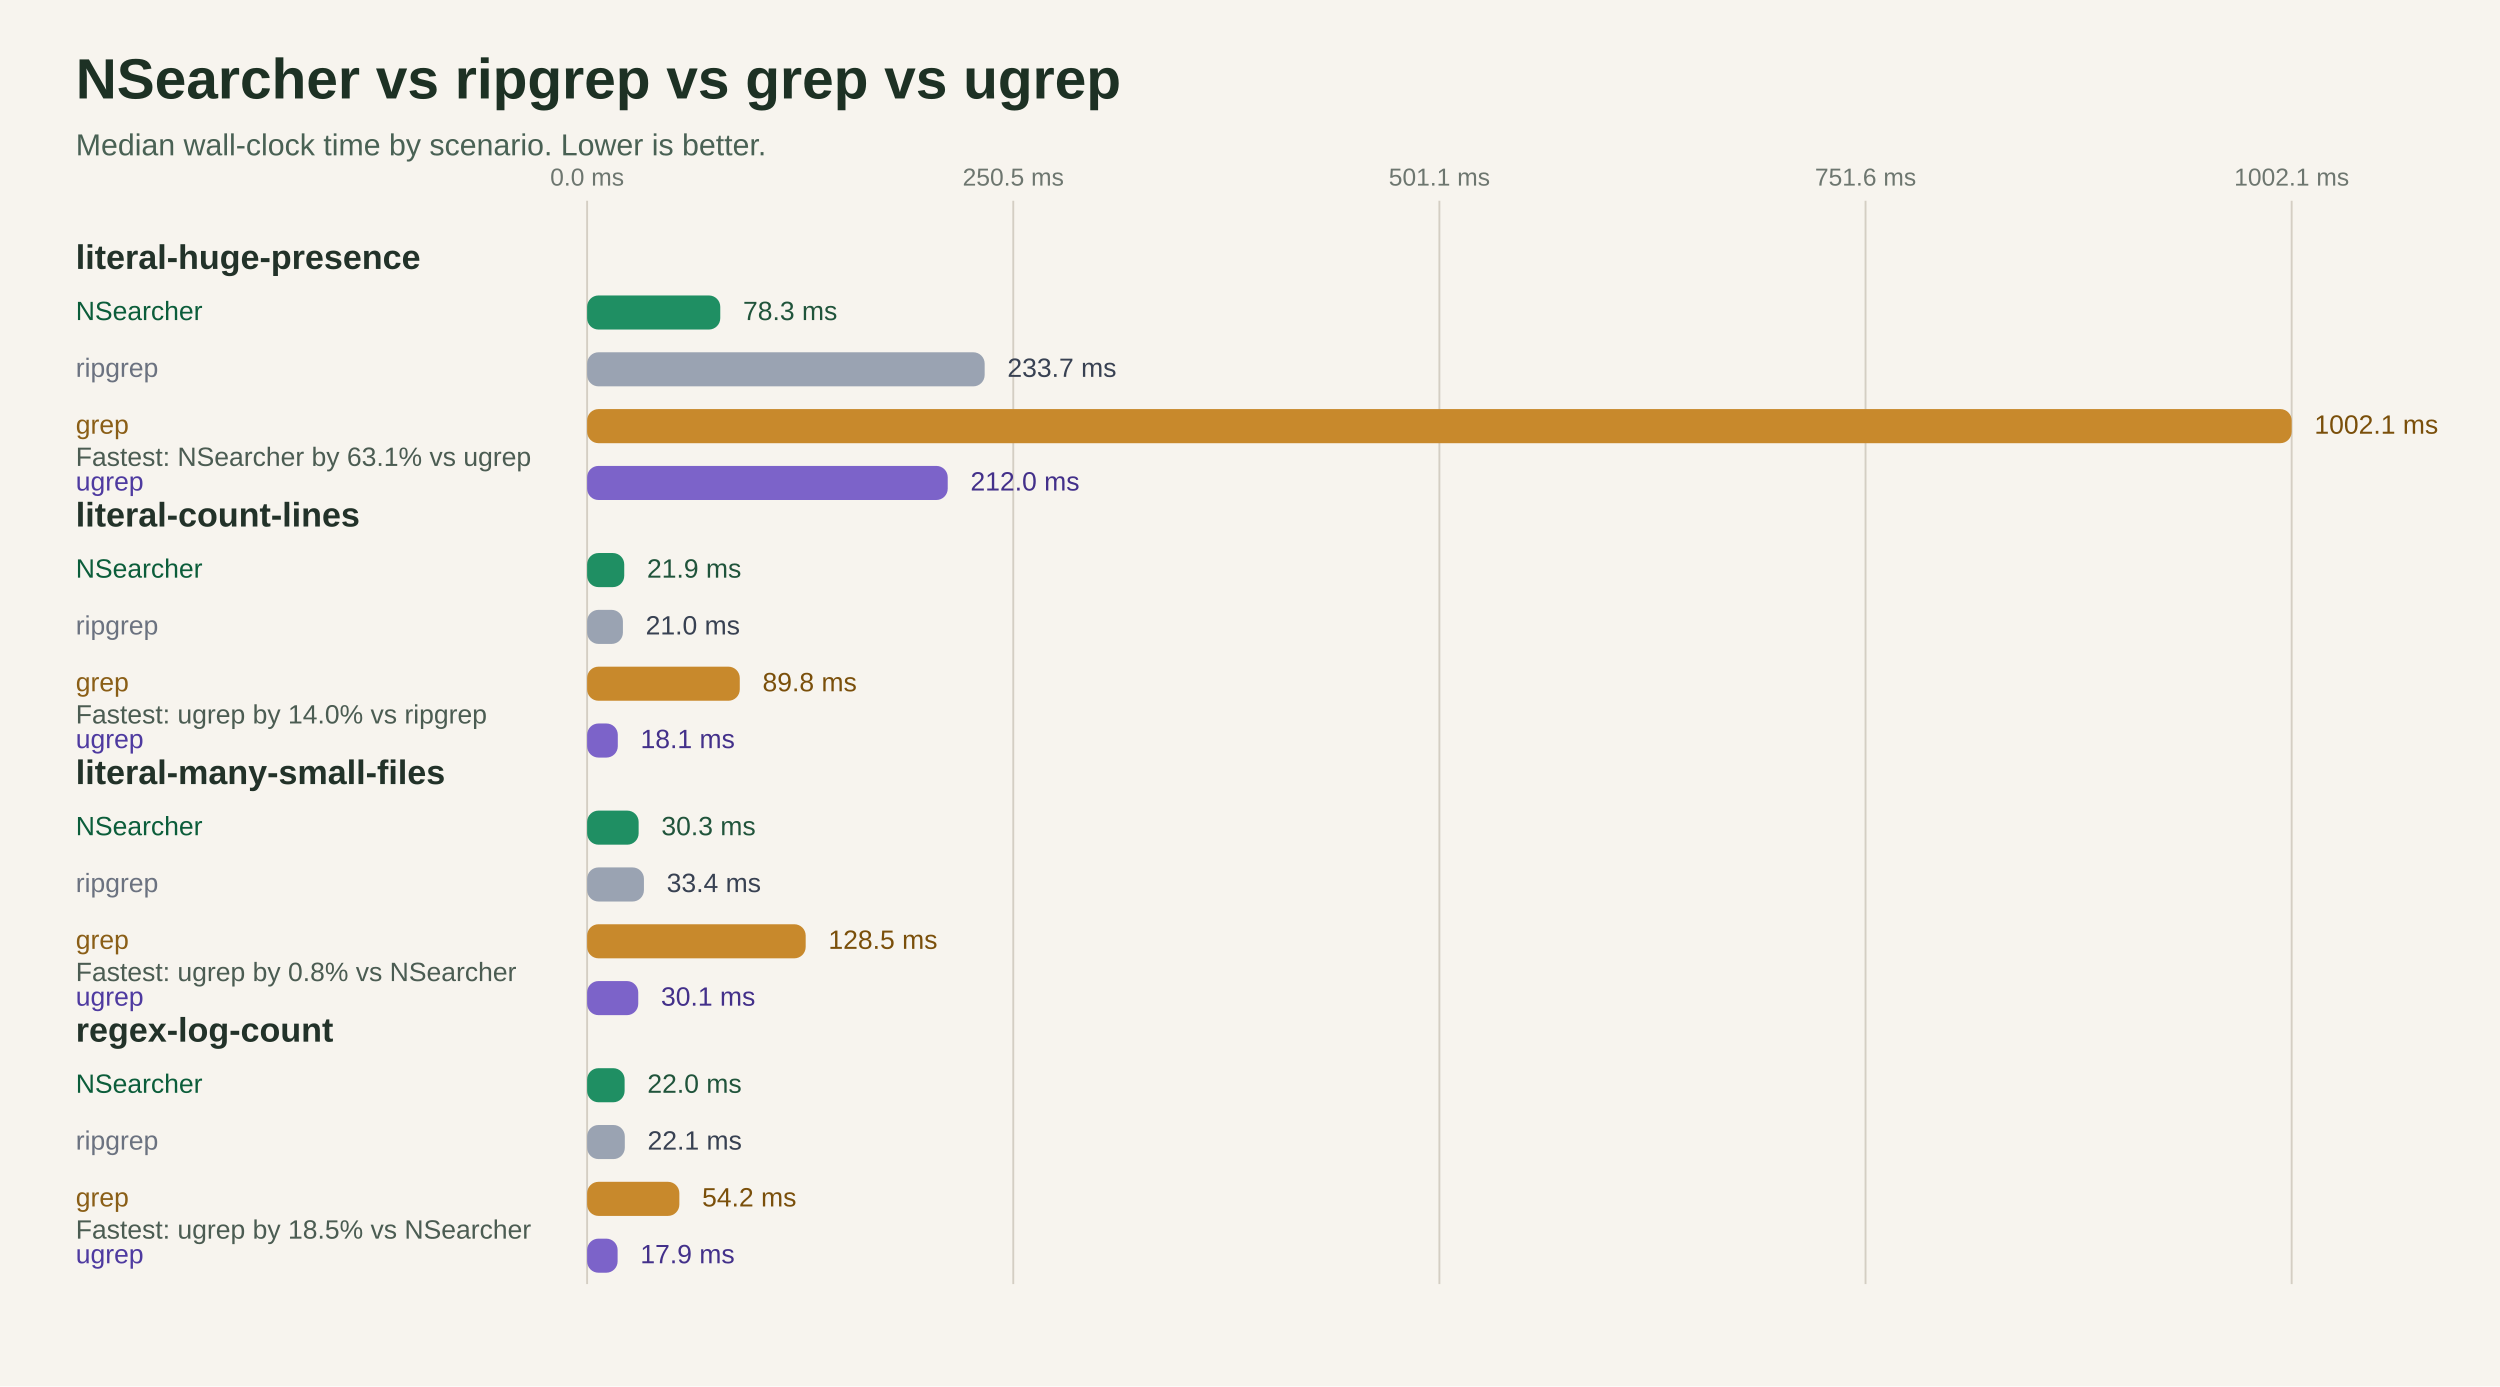
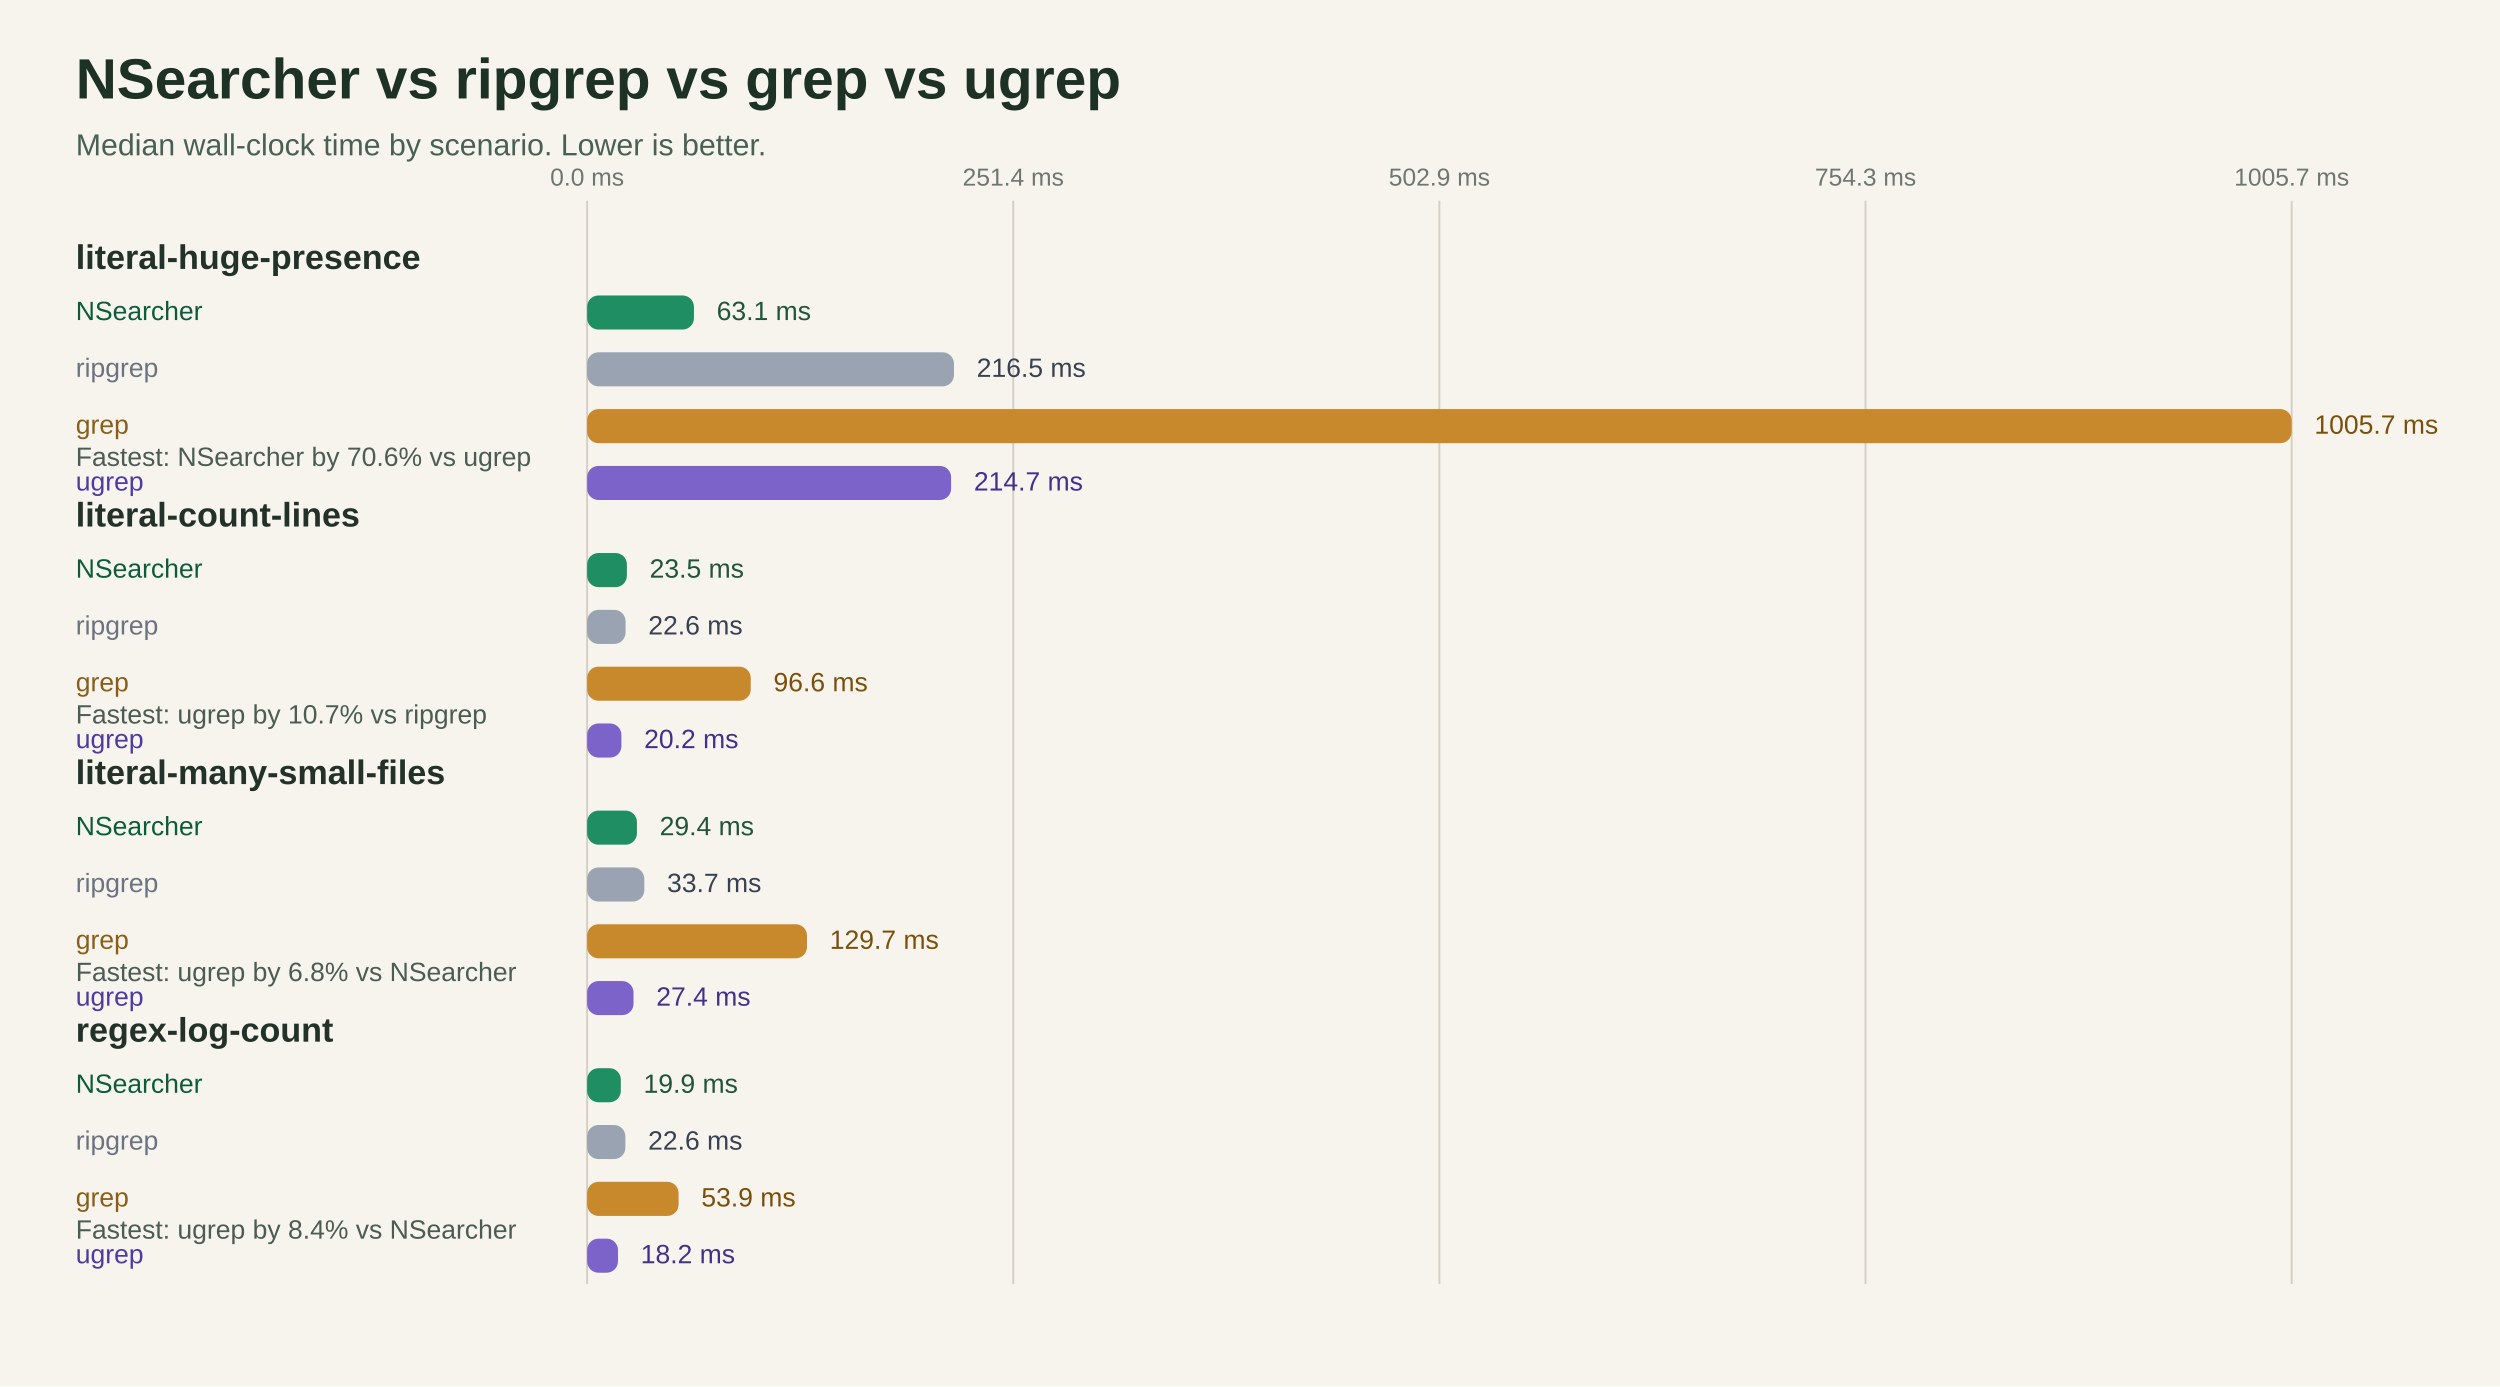
<svg xmlns="http://www.w3.org/2000/svg" width="1320" height="732" viewBox="0 0 1320 732" role="img" aria-labelledby="title desc">
  <rect width="1320" height="732" fill="#f7f4ee" />
  <text x="40" y="52" font-family="Segoe UI, Arial, sans-serif" font-size="30" font-weight="700" fill="#1d3124">NSearcher vs ripgrep vs grep vs ugrep</text>
  <text x="40" y="82" font-family="Segoe UI, Arial, sans-serif" font-size="16" fill="#496154">Median wall-clock time by scenario. Lower is better.</text>
  <line x1="310.0" y1="106" x2="310.0" y2="678" stroke="#d4cec3" stroke-width="1" />
  <text x="310.0" y="98" text-anchor="middle" font-family="Segoe UI, Arial, sans-serif" font-size="13" fill="#6d766f">0.0 ms</text>
  <line x1="535.0" y1="106" x2="535.0" y2="678" stroke="#d4cec3" stroke-width="1" />
-   <text x="535.0" y="98" text-anchor="middle" font-family="Segoe UI, Arial, sans-serif" font-size="13" fill="#6d766f">250.5 ms</text>
+   <text x="535.0" y="98" text-anchor="middle" font-family="Segoe UI, Arial, sans-serif" font-size="13" fill="#6d766f">251.4 ms</text>
  <line x1="760.0" y1="106" x2="760.0" y2="678" stroke="#d4cec3" stroke-width="1" />
-   <text x="760.0" y="98" text-anchor="middle" font-family="Segoe UI, Arial, sans-serif" font-size="13" fill="#6d766f">501.1 ms</text>
+   <text x="760.0" y="98" text-anchor="middle" font-family="Segoe UI, Arial, sans-serif" font-size="13" fill="#6d766f">502.9 ms</text>
  <line x1="985.0" y1="106" x2="985.0" y2="678" stroke="#d4cec3" stroke-width="1" />
-   <text x="985.0" y="98" text-anchor="middle" font-family="Segoe UI, Arial, sans-serif" font-size="13" fill="#6d766f">751.6 ms</text>
+   <text x="985.0" y="98" text-anchor="middle" font-family="Segoe UI, Arial, sans-serif" font-size="13" fill="#6d766f">754.3 ms</text>
  <line x1="1210.0" y1="106" x2="1210.0" y2="678" stroke="#d4cec3" stroke-width="1" />
-   <text x="1210.0" y="98" text-anchor="middle" font-family="Segoe UI, Arial, sans-serif" font-size="13" fill="#6d766f">1002.1 ms</text>
+   <text x="1210.0" y="98" text-anchor="middle" font-family="Segoe UI, Arial, sans-serif" font-size="13" fill="#6d766f">1005.7 ms</text>
  <text x="40" y="142" font-family="Segoe UI, Arial, sans-serif" font-size="18" font-weight="600" fill="#223229">literal-huge-presence</text>
  <text x="40" y="169" font-family="Segoe UI, Arial, sans-serif" font-size="14" fill="#0b5d3a">NSearcher</text>
-   <rect x="310" y="156" width="70.3" height="18" rx="6" fill="#1f8f63" />
-   <text x="392.3" y="169" font-family="Segoe UI, Arial, sans-serif" font-size="14" fill="#20543b">78.3 ms</text>
+   <rect x="310" y="156" width="56.4" height="18" rx="6" fill="#1f8f63" />
+   <text x="378.4" y="169" font-family="Segoe UI, Arial, sans-serif" font-size="14" fill="#20543b">63.1 ms</text>
  <text x="40" y="199" font-family="Segoe UI, Arial, sans-serif" font-size="14" fill="#6b7280">ripgrep</text>
-   <rect x="310" y="186" width="209.9" height="18" rx="6" fill="#9aa3b2" />
-   <text x="531.9" y="199" font-family="Segoe UI, Arial, sans-serif" font-size="14" fill="#384152">233.7 ms</text>
+   <rect x="310" y="186" width="193.7" height="18" rx="6" fill="#9aa3b2" />
+   <text x="515.7" y="199" font-family="Segoe UI, Arial, sans-serif" font-size="14" fill="#384152">216.5 ms</text>
  <text x="40" y="229" font-family="Segoe UI, Arial, sans-serif" font-size="14" fill="#8a5e16">grep</text>
  <rect x="310" y="216" width="900.0" height="18" rx="6" fill="#c8892c" />
-   <text x="1222.0" y="229" font-family="Segoe UI, Arial, sans-serif" font-size="14" fill="#7a4f0a">1002.1 ms</text>
+   <text x="1222.0" y="229" font-family="Segoe UI, Arial, sans-serif" font-size="14" fill="#7a4f0a">1005.7 ms</text>
  <text x="40" y="259" font-family="Segoe UI, Arial, sans-serif" font-size="14" fill="#4e3aa0">ugrep</text>
-   <rect x="310" y="246" width="190.4" height="18" rx="6" fill="#7c63c9" />
-   <text x="512.4" y="259" font-family="Segoe UI, Arial, sans-serif" font-size="14" fill="#43308a">212.0 ms</text>
-   <text x="40" y="246" font-family="Segoe UI, Arial, sans-serif" font-size="14" fill="#4b5c52">Fastest: NSearcher by 63.1% vs ugrep</text>
+   <rect x="310" y="246" width="192.2" height="18" rx="6" fill="#7c63c9" />
+   <text x="514.2" y="259" font-family="Segoe UI, Arial, sans-serif" font-size="14" fill="#43308a">214.7 ms</text>
+   <text x="40" y="246" font-family="Segoe UI, Arial, sans-serif" font-size="14" fill="#4b5c52">Fastest: NSearcher by 70.6% vs ugrep</text>
  <text x="40" y="278" font-family="Segoe UI, Arial, sans-serif" font-size="18" font-weight="600" fill="#223229">literal-count-lines</text>
  <text x="40" y="305" font-family="Segoe UI, Arial, sans-serif" font-size="14" fill="#0b5d3a">NSearcher</text>
-   <rect x="310" y="292" width="19.6" height="18" rx="6" fill="#1f8f63" />
-   <text x="341.6" y="305" font-family="Segoe UI, Arial, sans-serif" font-size="14" fill="#20543b">21.9 ms</text>
+   <rect x="310" y="292" width="21.0" height="18" rx="6" fill="#1f8f63" />
+   <text x="343.0" y="305" font-family="Segoe UI, Arial, sans-serif" font-size="14" fill="#20543b">23.5 ms</text>
  <text x="40" y="335" font-family="Segoe UI, Arial, sans-serif" font-size="14" fill="#6b7280">ripgrep</text>
-   <rect x="310" y="322" width="18.9" height="18" rx="6" fill="#9aa3b2" />
-   <text x="340.9" y="335" font-family="Segoe UI, Arial, sans-serif" font-size="14" fill="#384152">21.0 ms</text>
+   <rect x="310" y="322" width="20.3" height="18" rx="6" fill="#9aa3b2" />
+   <text x="342.3" y="335" font-family="Segoe UI, Arial, sans-serif" font-size="14" fill="#384152">22.6 ms</text>
  <text x="40" y="365" font-family="Segoe UI, Arial, sans-serif" font-size="14" fill="#8a5e16">grep</text>
-   <rect x="310" y="352" width="80.6" height="18" rx="6" fill="#c8892c" />
-   <text x="402.6" y="365" font-family="Segoe UI, Arial, sans-serif" font-size="14" fill="#7a4f0a">89.8 ms</text>
+   <rect x="310" y="352" width="86.4" height="18" rx="6" fill="#c8892c" />
+   <text x="408.4" y="365" font-family="Segoe UI, Arial, sans-serif" font-size="14" fill="#7a4f0a">96.6 ms</text>
  <text x="40" y="395" font-family="Segoe UI, Arial, sans-serif" font-size="14" fill="#4e3aa0">ugrep</text>
-   <rect x="310" y="382" width="16.2" height="18" rx="6" fill="#7c63c9" />
-   <text x="338.2" y="395" font-family="Segoe UI, Arial, sans-serif" font-size="14" fill="#43308a">18.1 ms</text>
-   <text x="40" y="382" font-family="Segoe UI, Arial, sans-serif" font-size="14" fill="#4b5c52">Fastest: ugrep by 14.0% vs ripgrep</text>
+   <rect x="310" y="382" width="18.1" height="18" rx="6" fill="#7c63c9" />
+   <text x="340.1" y="395" font-family="Segoe UI, Arial, sans-serif" font-size="14" fill="#43308a">20.2 ms</text>
+   <text x="40" y="382" font-family="Segoe UI, Arial, sans-serif" font-size="14" fill="#4b5c52">Fastest: ugrep by 10.7% vs ripgrep</text>
  <text x="40" y="414" font-family="Segoe UI, Arial, sans-serif" font-size="18" font-weight="600" fill="#223229">literal-many-small-files</text>
  <text x="40" y="441" font-family="Segoe UI, Arial, sans-serif" font-size="14" fill="#0b5d3a">NSearcher</text>
-   <rect x="310" y="428" width="27.2" height="18" rx="6" fill="#1f8f63" />
-   <text x="349.2" y="441" font-family="Segoe UI, Arial, sans-serif" font-size="14" fill="#20543b">30.3 ms</text>
+   <rect x="310" y="428" width="26.3" height="18" rx="6" fill="#1f8f63" />
+   <text x="348.3" y="441" font-family="Segoe UI, Arial, sans-serif" font-size="14" fill="#20543b">29.4 ms</text>
  <text x="40" y="471" font-family="Segoe UI, Arial, sans-serif" font-size="14" fill="#6b7280">ripgrep</text>
-   <rect x="310" y="458" width="30.0" height="18" rx="6" fill="#9aa3b2" />
-   <text x="352.0" y="471" font-family="Segoe UI, Arial, sans-serif" font-size="14" fill="#384152">33.4 ms</text>
+   <rect x="310" y="458" width="30.2" height="18" rx="6" fill="#9aa3b2" />
+   <text x="352.2" y="471" font-family="Segoe UI, Arial, sans-serif" font-size="14" fill="#384152">33.7 ms</text>
  <text x="40" y="501" font-family="Segoe UI, Arial, sans-serif" font-size="14" fill="#8a5e16">grep</text>
-   <rect x="310" y="488" width="115.4" height="18" rx="6" fill="#c8892c" />
-   <text x="437.4" y="501" font-family="Segoe UI, Arial, sans-serif" font-size="14" fill="#7a4f0a">128.5 ms</text>
+   <rect x="310" y="488" width="116.1" height="18" rx="6" fill="#c8892c" />
+   <text x="438.1" y="501" font-family="Segoe UI, Arial, sans-serif" font-size="14" fill="#7a4f0a">129.7 ms</text>
  <text x="40" y="531" font-family="Segoe UI, Arial, sans-serif" font-size="14" fill="#4e3aa0">ugrep</text>
-   <rect x="310" y="518" width="27.0" height="18" rx="6" fill="#7c63c9" />
-   <text x="349.0" y="531" font-family="Segoe UI, Arial, sans-serif" font-size="14" fill="#43308a">30.1 ms</text>
-   <text x="40" y="518" font-family="Segoe UI, Arial, sans-serif" font-size="14" fill="#4b5c52">Fastest: ugrep by 0.8% vs NSearcher</text>
+   <rect x="310" y="518" width="24.5" height="18" rx="6" fill="#7c63c9" />
+   <text x="346.5" y="531" font-family="Segoe UI, Arial, sans-serif" font-size="14" fill="#43308a">27.4 ms</text>
+   <text x="40" y="518" font-family="Segoe UI, Arial, sans-serif" font-size="14" fill="#4b5c52">Fastest: ugrep by 6.8% vs NSearcher</text>
  <text x="40" y="550" font-family="Segoe UI, Arial, sans-serif" font-size="18" font-weight="600" fill="#223229">regex-log-count</text>
  <text x="40" y="577" font-family="Segoe UI, Arial, sans-serif" font-size="14" fill="#0b5d3a">NSearcher</text>
-   <rect x="310" y="564" width="19.8" height="18" rx="6" fill="#1f8f63" />
-   <text x="341.8" y="577" font-family="Segoe UI, Arial, sans-serif" font-size="14" fill="#20543b">22.0 ms</text>
+   <rect x="310" y="564" width="17.8" height="18" rx="6" fill="#1f8f63" />
+   <text x="339.8" y="577" font-family="Segoe UI, Arial, sans-serif" font-size="14" fill="#20543b">19.9 ms</text>
  <text x="40" y="607" font-family="Segoe UI, Arial, sans-serif" font-size="14" fill="#6b7280">ripgrep</text>
-   <rect x="310" y="594" width="19.9" height="18" rx="6" fill="#9aa3b2" />
-   <text x="341.9" y="607" font-family="Segoe UI, Arial, sans-serif" font-size="14" fill="#384152">22.1 ms</text>
+   <rect x="310" y="594" width="20.2" height="18" rx="6" fill="#9aa3b2" />
+   <text x="342.2" y="607" font-family="Segoe UI, Arial, sans-serif" font-size="14" fill="#384152">22.6 ms</text>
  <text x="40" y="637" font-family="Segoe UI, Arial, sans-serif" font-size="14" fill="#8a5e16">grep</text>
-   <rect x="310" y="624" width="48.7" height="18" rx="6" fill="#c8892c" />
-   <text x="370.7" y="637" font-family="Segoe UI, Arial, sans-serif" font-size="14" fill="#7a4f0a">54.2 ms</text>
+   <rect x="310" y="624" width="48.3" height="18" rx="6" fill="#c8892c" />
+   <text x="370.3" y="637" font-family="Segoe UI, Arial, sans-serif" font-size="14" fill="#7a4f0a">53.9 ms</text>
  <text x="40" y="667" font-family="Segoe UI, Arial, sans-serif" font-size="14" fill="#4e3aa0">ugrep</text>
-   <rect x="310" y="654" width="16.1" height="18" rx="6" fill="#7c63c9" />
-   <text x="338.1" y="667" font-family="Segoe UI, Arial, sans-serif" font-size="14" fill="#43308a">17.9 ms</text>
-   <text x="40" y="654" font-family="Segoe UI, Arial, sans-serif" font-size="14" fill="#4b5c52">Fastest: ugrep by 18.5% vs NSearcher</text>
+   <rect x="310" y="654" width="16.3" height="18" rx="6" fill="#7c63c9" />
+   <text x="338.3" y="667" font-family="Segoe UI, Arial, sans-serif" font-size="14" fill="#43308a">18.2 ms</text>
+   <text x="40" y="654" font-family="Segoe UI, Arial, sans-serif" font-size="14" fill="#4b5c52">Fastest: ugrep by 8.4% vs NSearcher</text>
</svg>
